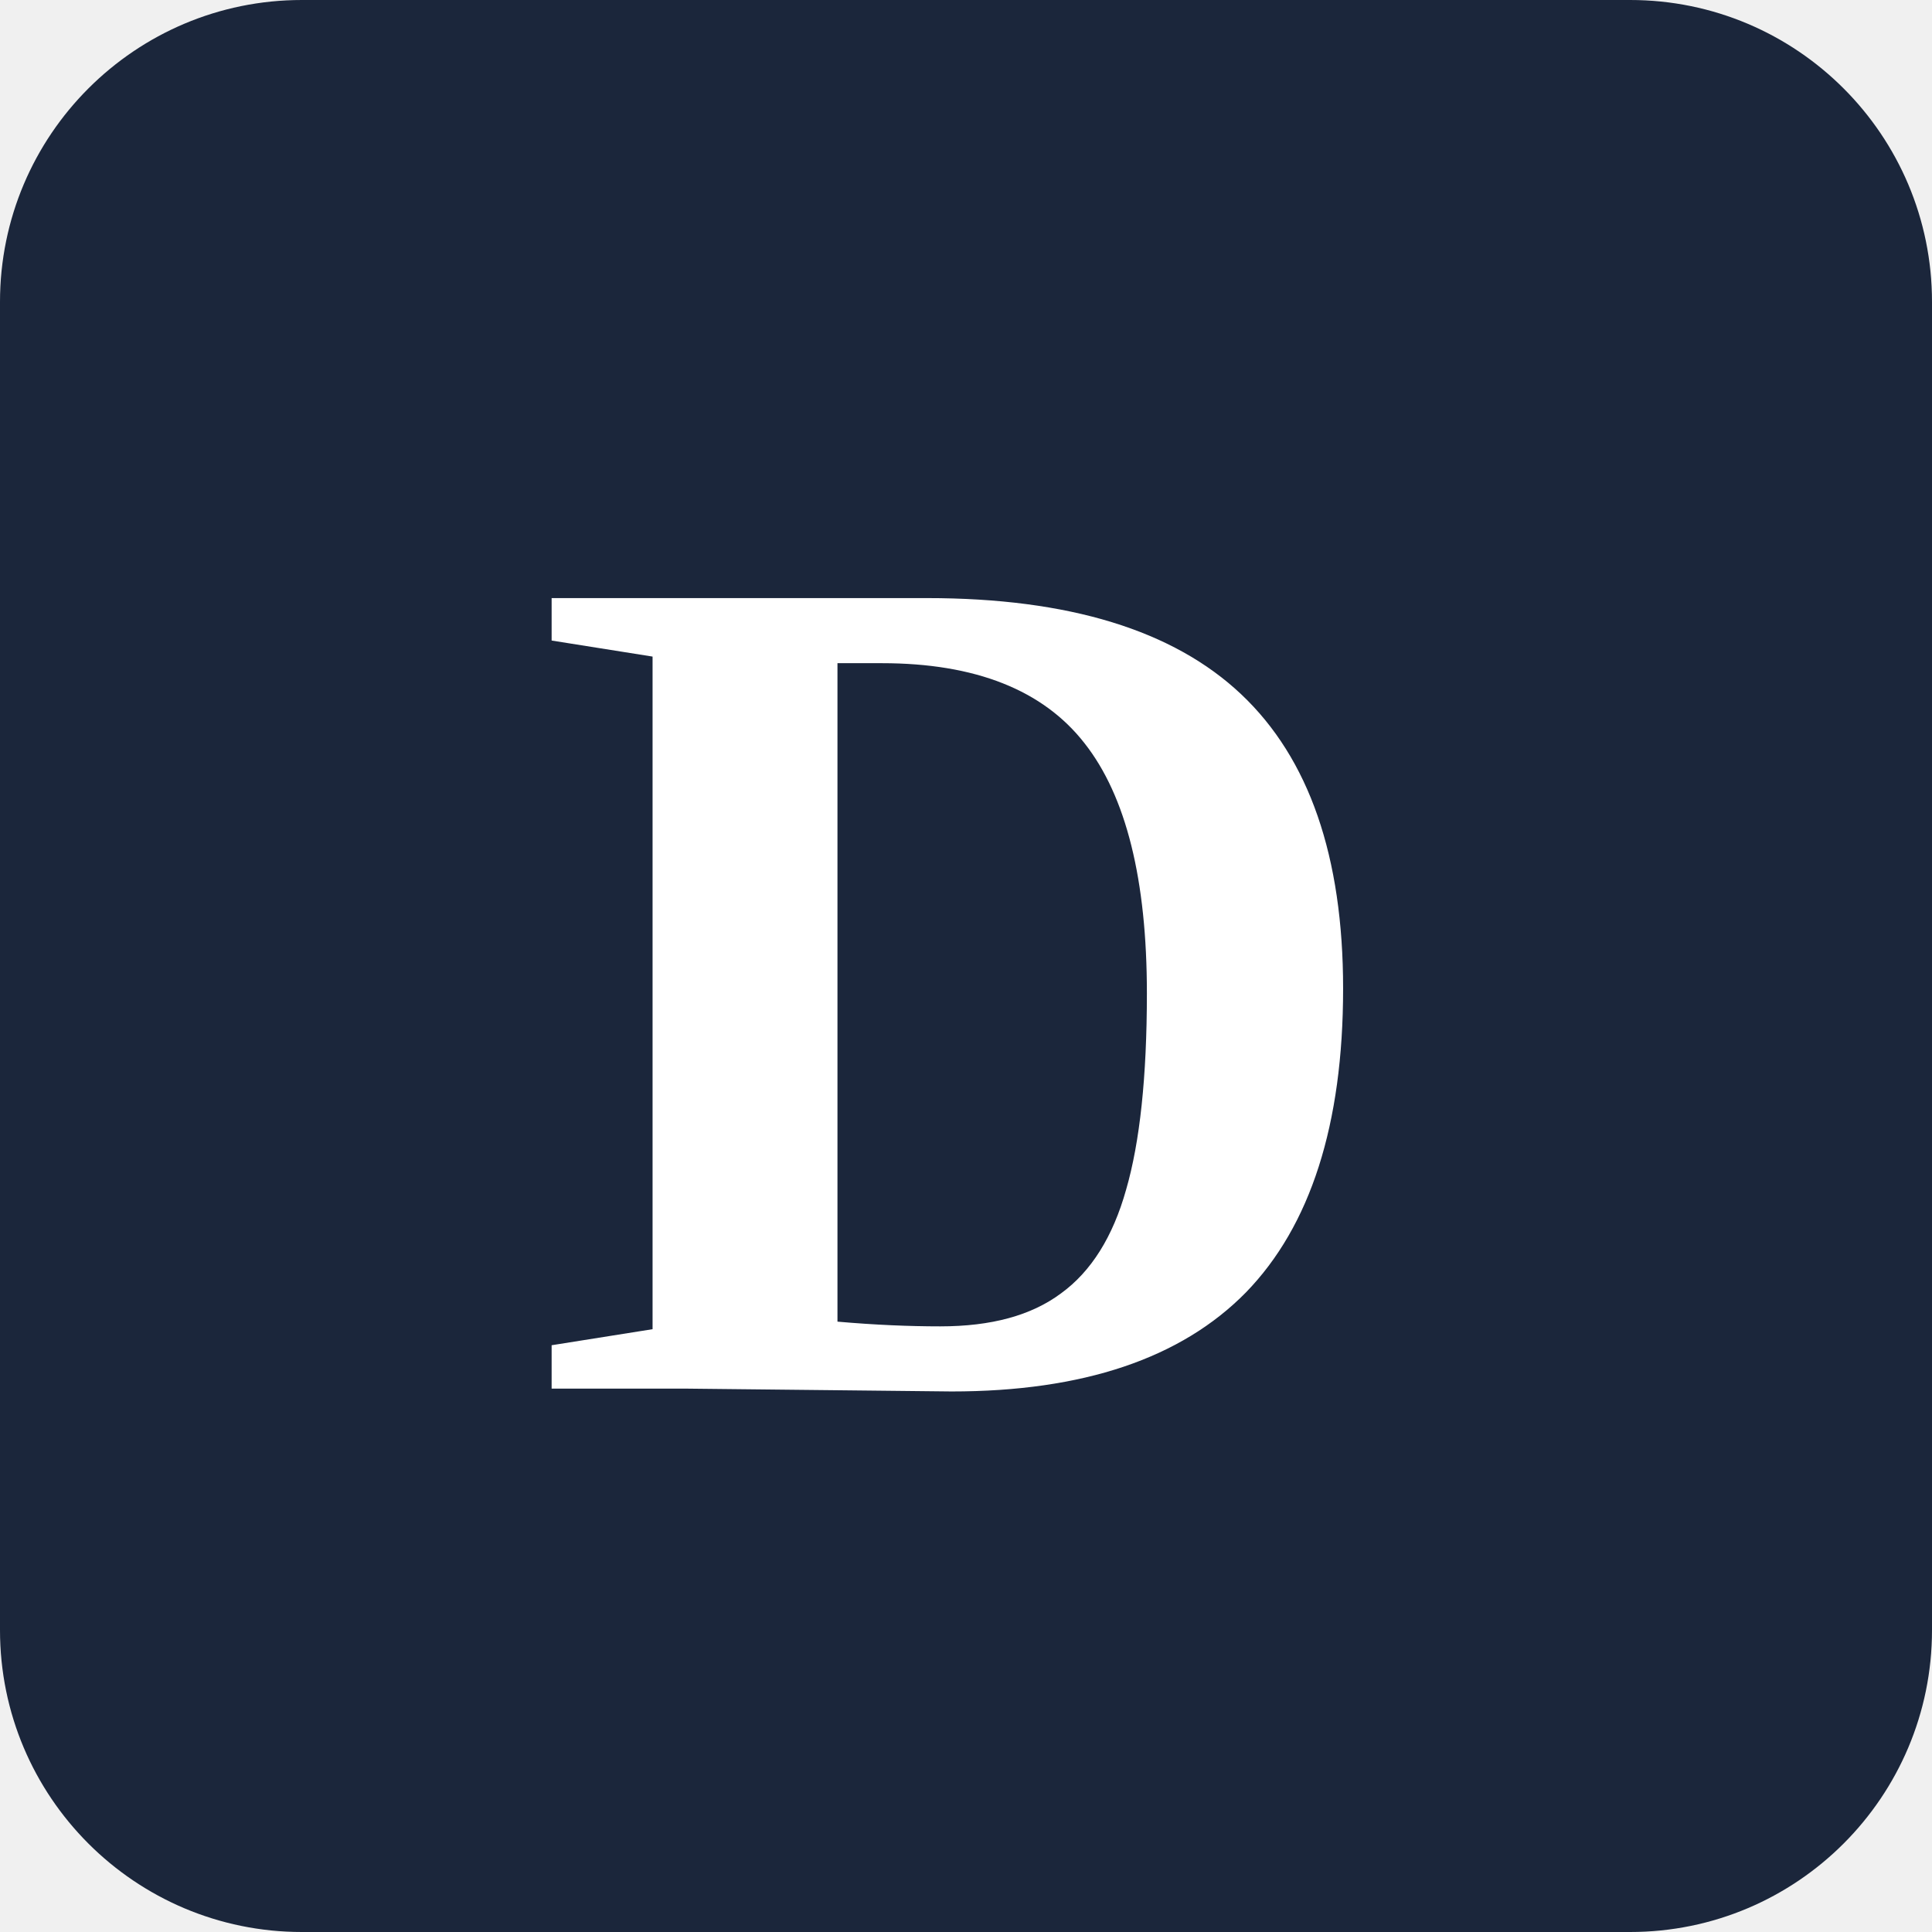
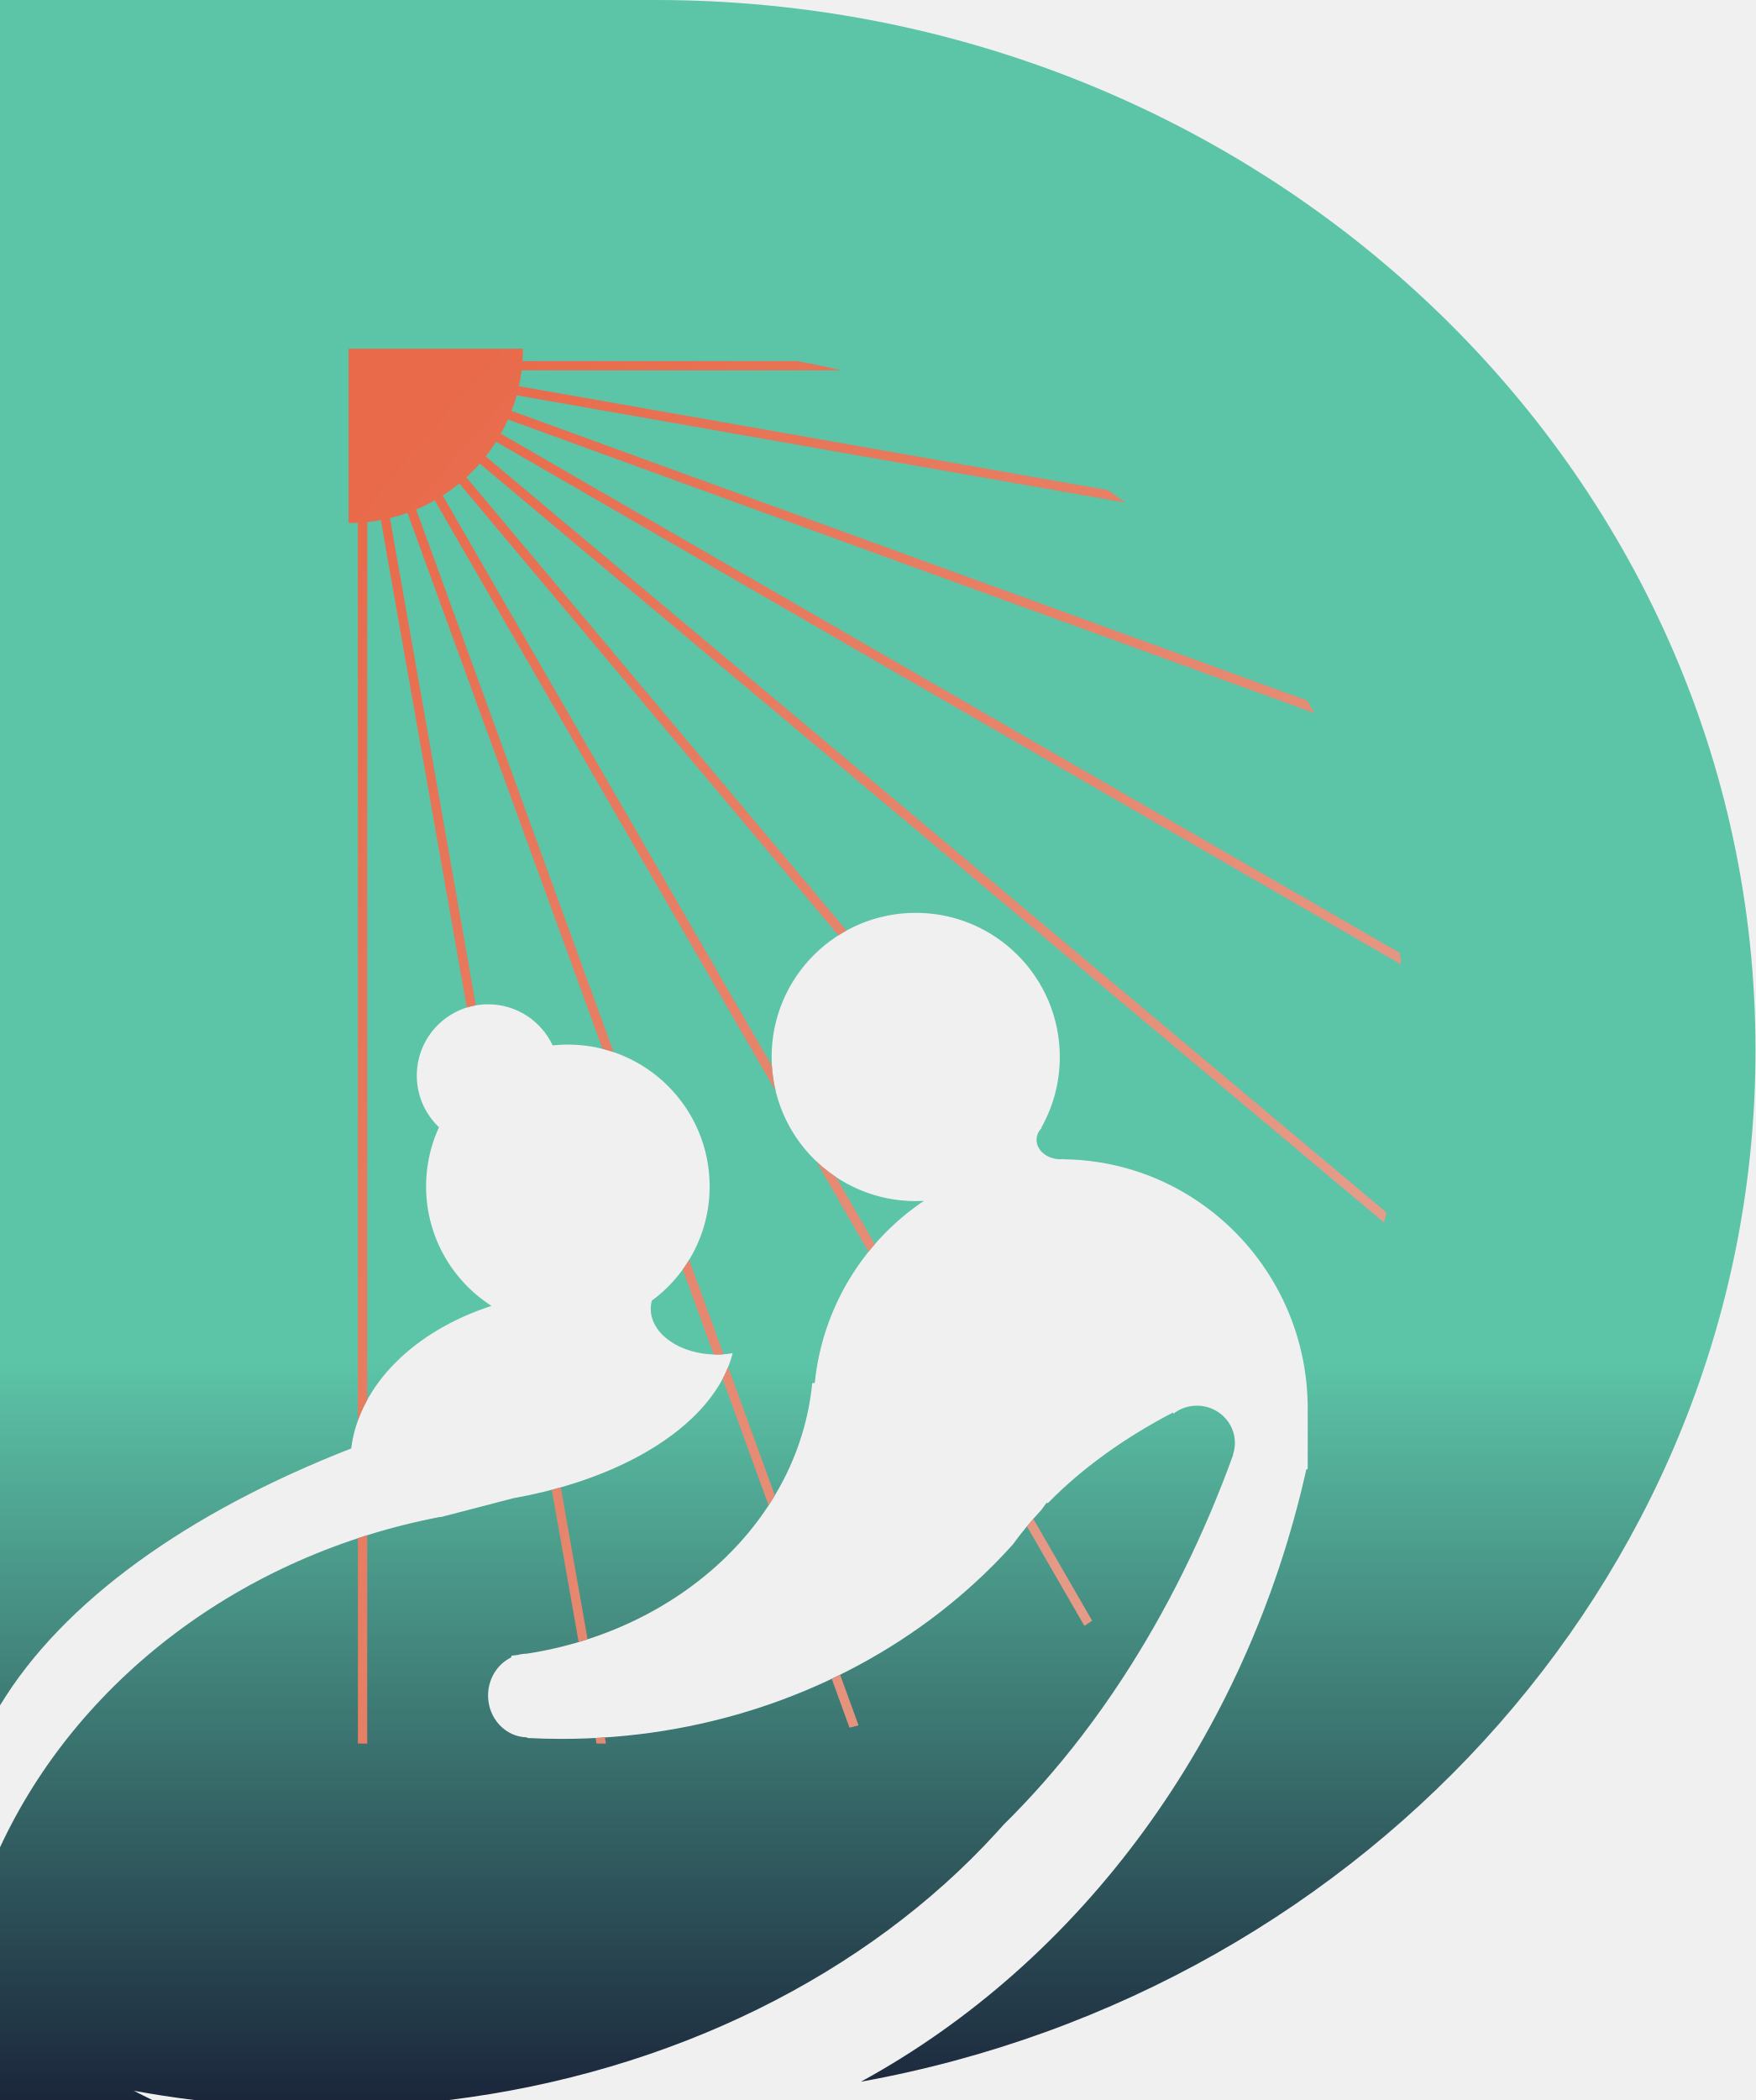
- <svg xmlns="http://www.w3.org/2000/svg" viewBox="0 0 32 32">
-   <rect width="32" height="32" rx="5" fill="#1b263b" />
-   <text x="16" y="23" text-anchor="middle" font-family="Georgia, 'Times New Roman', serif" font-size="20" font-weight="700" fill="#ffffff">D</text>
+ <svg xmlns="http://www.w3.org/2000/svg" width="1133" height="1355" viewBox="0 0 1133 1355" fill="none">
+   <path d="M423 0C815.122 0 1133 303.327 1133 677.5C1133 1008.41 884.373 1283.91 555.646 1343.19C697.455 1265.7 804.341 1121.72 843.126 948H844V913H843.95C843.951 912.986 843.951 912.973 843.951 912.959C843.965 912.387 843.976 911.815 843.983 911.242C843.985 911.091 843.988 910.939 843.989 910.787C843.996 910.192 844 909.596 844 909C844 908.401 843.995 907.802 843.988 907.204C843.987 907.045 843.986 906.885 843.983 906.726C843.976 906.157 843.965 905.59 843.951 905.023C843.947 904.862 843.943 904.701 843.938 904.54C843.906 903.33 843.86 902.123 843.801 900.919C843.796 900.826 843.792 900.733 843.787 900.641C843.757 900.056 843.725 899.472 843.689 898.89C843.681 898.749 843.671 898.609 843.662 898.469C843.63 897.965 843.596 897.462 843.56 896.959C843.551 896.846 843.544 896.733 843.535 896.62C843.491 896.039 843.443 895.46 843.394 894.881C843.383 894.753 843.372 894.624 843.36 894.496C843.254 893.289 843.134 892.085 843.001 890.886C842.984 890.733 842.967 890.581 842.949 890.429C842.885 889.863 842.818 889.298 842.748 888.733C842.739 888.657 842.728 888.58 842.719 888.504C842.57 887.32 842.407 886.14 842.232 884.964C842.211 884.817 842.189 884.67 842.167 884.523C842.085 883.981 842 883.439 841.913 882.897C841.885 882.724 841.856 882.55 841.827 882.377C841.755 881.938 841.681 881.499 841.605 881.062C841.582 880.924 841.558 880.785 841.534 880.647C841.438 880.101 841.338 879.557 841.236 879.013C841.209 878.868 841.182 878.723 841.154 878.578C841.053 878.045 840.951 877.513 840.845 876.981C840.817 876.844 840.789 876.707 840.761 876.569C840.658 876.064 840.554 875.559 840.447 875.055C840.431 874.976 840.413 874.897 840.396 874.818C840.275 874.25 840.15 873.683 840.022 873.117C839.993 872.987 839.963 872.856 839.934 872.726C839.676 871.596 839.406 870.47 839.125 869.35C839.092 869.217 839.059 869.085 839.025 868.953C838.897 868.449 838.766 867.946 838.634 867.443C838.581 867.243 838.527 867.043 838.474 866.843C838.182 865.755 837.88 864.671 837.566 863.592C837.53 863.467 837.494 863.342 837.457 863.217C837.306 862.7 837.153 862.185 836.996 861.671C836.95 861.521 836.904 861.371 836.857 861.221C836.734 860.821 836.609 860.421 836.483 860.022C836.432 859.859 836.381 859.696 836.329 859.533C836.171 859.038 836.01 858.544 835.847 858.051C835.787 857.87 835.726 857.689 835.666 857.508C835.503 857.02 835.339 856.532 835.171 856.046C835.127 855.919 835.082 855.792 835.038 855.665C834.887 855.231 834.735 854.798 834.58 854.365C834.535 854.238 834.489 854.111 834.443 853.983C834.258 853.468 834.07 852.953 833.879 852.44C833.835 852.322 833.79 852.205 833.746 852.087C833.594 851.679 833.439 851.273 833.283 850.867C833.162 850.552 833.04 850.237 832.917 849.923C832.796 849.614 832.675 849.306 832.553 848.999C832.471 848.794 832.39 848.59 832.308 848.386C832.133 847.953 831.958 847.521 831.78 847.091C831.676 846.839 831.57 846.587 831.465 846.336C831.37 846.11 831.275 845.885 831.18 845.66C831.003 845.244 830.825 844.828 830.645 844.413C830.526 844.139 830.407 843.866 830.286 843.593C830.183 843.359 830.08 843.126 829.976 842.894C829.791 842.481 829.606 842.07 829.419 841.659C829.334 841.473 829.248 841.288 829.162 841.103C829.031 840.819 828.9 840.536 828.768 840.254C828.627 839.953 828.484 839.653 828.342 839.354C828.171 838.995 828 838.638 827.827 838.281C827.751 838.125 827.675 837.969 827.599 837.812C827.359 837.323 827.118 836.834 826.874 836.348C826.826 836.251 826.776 836.156 826.728 836.06C826.546 835.699 826.363 835.34 826.179 834.981C826.072 834.773 825.965 834.565 825.857 834.357C825.838 834.32 825.818 834.282 825.799 834.244L825.798 834.245C799.479 783.664 747.288 748.947 686.977 748.021C686.974 747.961 686.97 747.901 686.967 747.842C686.163 747.945 685.34 748 684.5 748C675.94 748 669 742.404 669 735.5C669 732.55 670.267 729.839 672.386 727.701C672.284 727.66 672.182 727.62 672.079 727.581C679.668 714.112 684 698.562 684 682C684 630.638 642.362 589 591 589C539.638 589 498 630.638 498 682C498 733.362 539.638 775 591 775C592.772 775 594.533 774.948 596.28 774.851C557.631 800.799 530.837 843.31 525.844 892.345C525.297 892.373 524.75 892.404 524.204 892.436C515.656 980.49 439.052 1051.81 339.993 1067.01C338.006 1067.05 336.074 1067.33 334.223 1067.82C332.822 1068.01 331.416 1068.18 330.007 1068.34C330.01 1068.68 330.014 1069.03 330.02 1069.38C330.061 1069.36 330.103 1069.34 330.145 1069.32C321.222 1073.52 315 1082.99 315 1094C315 1108.78 326.221 1120.79 340.138 1121C340.192 1121.14 340.248 1121.27 340.303 1121.42C347.647 1121.8 355.048 1122 362.5 1122C452.579 1122 535.227 1093.29 599.833 1045.47L599.834 1045.47C619.591 1030.84 637.662 1014.43 653.741 996.499C659.228 988.914 665.309 981.547 671.948 974.424C673.184 972.792 674.406 971.151 675.61 969.499C675.815 969.649 676.017 969.801 676.22 969.952C698.071 947.63 725.466 927.822 757.147 911.345C757.178 911.636 757.212 911.926 757.251 912.215C761.436 908.951 766.735 907 772.5 907C786.031 907 797 917.745 797 931C797 933.696 796.546 936.288 795.709 938.707C795.77 938.699 795.831 938.69 795.892 938.682C776.82 991.274 752.682 1039.82 724.353 1083.11C724.302 1083.19 724.253 1083.27 724.203 1083.34C715.883 1096.05 707.201 1108.3 698.181 1120.07C698.116 1120.15 698.052 1120.24 697.987 1120.32C682.214 1140.88 665.406 1159.96 647.681 1177.41C646.542 1178.7 645.391 1179.98 644.235 1181.25C643.883 1181.64 643.531 1182.03 643.178 1182.42C643.063 1182.55 642.951 1182.67 642.836 1182.8C642.835 1182.8 642.835 1182.8 642.834 1182.79C560.02 1273.43 434.329 1337.25 289.743 1355H125.286C112.149 1353.39 99.168 1351.4 86.36 1349.04C90.315 1351.08 94.296 1353.06 98.302 1355H0V1192C49.937 1084.31 155.742 1003.23 284.454 978.699L284.5 978.875L331.658 966.618C387.477 956.674 432.974 933.695 456.836 904.039C456.875 903.99 456.914 903.941 456.953 903.893C460.656 899.274 463.833 894.494 466.443 889.576C466.462 889.541 466.481 889.505 466.5 889.47C469.306 884.166 471.45 878.703 472.885 873.11C469.561 873.69 466.083 874 462.5 874C439.028 874 420 860.792 420 844.5C420 842.706 420.231 840.95 420.673 839.245C433.404 829.877 443.62 817.292 450.124 802.688C450.164 802.598 450.204 802.508 450.244 802.418C450.812 801.131 451.352 799.828 451.862 798.511C451.887 798.447 451.911 798.384 451.936 798.32C452.437 797.016 452.909 795.697 453.352 794.365C453.377 794.29 453.402 794.214 453.427 794.139C453.5 793.915 453.574 793.691 453.646 793.467C453.686 793.341 453.726 793.215 453.766 793.089C453.973 792.433 454.173 791.774 454.365 791.112C454.399 790.996 454.433 790.879 454.467 790.763C454.533 790.532 454.597 790.301 454.661 790.07C454.68 790.001 454.7 789.932 454.719 789.862C454.781 789.637 454.842 789.412 454.902 789.187C454.936 789.06 454.97 788.934 455.003 788.808C455.259 787.834 455.499 786.855 455.723 785.869C455.773 785.649 455.822 785.429 455.87 785.209C455.889 785.125 455.908 785.04 455.926 784.956C455.993 784.647 456.057 784.338 456.121 784.028C456.129 783.991 456.137 783.953 456.145 783.916C456.283 783.239 456.414 782.559 456.537 781.876C456.57 781.694 456.602 781.512 456.634 781.33C456.662 781.169 456.69 781.007 456.718 780.846C456.745 780.683 456.771 780.521 456.798 780.358C456.907 779.691 457.01 779.022 457.104 778.35C457.118 778.25 457.131 778.151 457.145 778.052C457.177 777.812 457.21 777.572 457.241 777.331C457.259 777.196 457.275 777.061 457.292 776.926C457.319 776.707 457.345 776.488 457.371 776.269C457.388 776.12 457.406 775.972 457.423 775.823C457.499 775.142 457.568 774.458 457.63 773.771C457.643 773.626 457.656 773.481 457.668 773.336C457.688 773.097 457.708 772.858 457.727 772.618C457.734 772.52 457.741 772.422 457.748 772.323C457.768 772.057 457.786 771.791 457.804 771.524C457.81 771.429 457.815 771.334 457.821 771.239C457.913 769.764 457.97 768.279 457.99 766.785C457.991 766.725 457.991 766.665 457.992 766.605C457.997 766.237 458 765.869 458 765.5C458 714.966 417.034 674 366.5 674C366.09 674 365.68 674.002 365.271 674.008C365.186 674.009 365.102 674.011 365.018 674.013C364.708 674.018 364.398 674.023 364.089 674.031C363.902 674.036 363.715 674.043 363.528 674.049C363.31 674.056 363.093 674.062 362.875 674.07C362.724 674.076 362.572 674.084 362.421 674.091C362.155 674.102 361.889 674.114 361.624 674.128C361.537 674.133 361.451 674.138 361.364 674.143C359.799 674.229 358.244 674.355 356.701 674.52C356.694 674.52 356.688 674.522 356.681 674.522C349.346 658.855 333.442 648 315 648C289.595 648 269 668.595 269 694C269 707.124 274.497 718.963 283.312 727.344C281.496 731.297 279.953 735.401 278.708 739.633C278.678 739.734 278.65 739.836 278.62 739.938C278.425 740.608 278.237 741.281 278.058 741.958C278.03 742.061 278.004 742.164 277.977 742.268C277.901 742.558 277.826 742.849 277.753 743.141C277.732 743.222 277.712 743.303 277.691 743.385C277.614 743.695 277.539 744.007 277.465 744.318C277.448 744.389 277.432 744.46 277.415 744.531C277.352 744.798 277.292 745.066 277.231 745.334C277.198 745.481 277.164 745.629 277.132 745.776C277.09 745.965 277.051 746.155 277.011 746.344C276.972 746.528 276.932 746.711 276.894 746.896C276.85 747.105 276.809 747.315 276.768 747.525C276.73 747.713 276.692 747.901 276.655 748.089C276.427 749.276 276.22 750.47 276.038 751.673C276.024 751.765 276.012 751.857 275.998 751.949C275.951 752.265 275.905 752.581 275.861 752.897C275.854 752.948 275.849 752.998 275.842 753.048C275.798 753.368 275.755 753.688 275.715 754.009C275.699 754.134 275.685 754.259 275.67 754.385C275.634 754.681 275.599 754.977 275.566 755.273C275.551 755.411 275.536 755.548 275.521 755.686C275.495 755.931 275.47 756.176 275.446 756.422C275.43 756.592 275.412 756.762 275.396 756.932C275.374 757.169 275.353 757.407 275.333 757.646C275.319 757.815 275.305 757.985 275.291 758.154C275.271 758.406 275.252 758.658 275.234 758.91C275.224 759.051 275.214 759.192 275.205 759.333C275.199 759.43 275.192 759.527 275.186 759.624L275.139 760.427C275.136 760.471 275.134 760.516 275.132 760.561C275.119 760.8 275.109 761.039 275.098 761.279C275.089 761.46 275.08 761.64 275.073 761.821C275.066 762.005 275.061 762.189 275.055 762.373C275.047 762.595 275.039 762.817 275.033 763.039C275.029 763.195 275.027 763.35 275.023 763.506C275.018 763.767 275.011 764.028 275.008 764.289C275.003 764.692 275 765.096 275 765.5C275 765.96 275.004 766.419 275.011 766.878C275.013 767 275.016 767.122 275.019 767.244C275.024 767.539 275.031 767.833 275.039 768.127C275.045 768.344 275.051 768.561 275.059 768.777C275.07 769.099 275.084 769.42 275.099 769.741C275.103 769.837 275.106 769.932 275.11 770.027L275.119 770.209C275.141 770.631 275.165 771.052 275.192 771.472C275.197 771.55 275.203 771.629 275.208 771.707C275.233 772.074 275.259 772.439 275.288 772.805C275.301 772.971 275.315 773.137 275.329 773.304C275.351 773.569 275.376 773.833 275.4 774.098C275.418 774.292 275.437 774.485 275.456 774.679C275.49 775.02 275.526 775.361 275.563 775.701C275.575 775.803 275.585 775.905 275.597 776.007C275.646 776.436 275.698 776.864 275.753 777.291C275.772 777.44 275.793 777.589 275.812 777.738C275.851 778.028 275.892 778.318 275.934 778.607C275.958 778.776 275.982 778.944 276.007 779.112C276.061 779.477 276.117 779.84 276.176 780.203C276.187 780.27 276.197 780.337 276.208 780.404C276.354 781.296 276.514 782.184 276.686 783.067C276.714 783.213 276.743 783.359 276.772 783.505C276.832 783.801 276.892 784.097 276.954 784.393C276.987 784.548 277.019 784.703 277.053 784.858C277.238 785.717 277.435 786.572 277.644 787.422C277.67 787.529 277.698 787.637 277.725 787.744C277.811 788.09 277.899 788.434 277.989 788.778C278.013 788.867 278.035 788.956 278.059 789.045C278.406 790.354 278.782 791.651 279.186 792.937C279.225 793.062 279.265 793.187 279.305 793.312C279.403 793.62 279.503 793.927 279.604 794.233C279.643 794.35 279.681 794.467 279.72 794.584C279.823 794.893 279.929 795.202 280.036 795.51C280.082 795.641 280.126 795.772 280.172 795.902C280.313 796.303 280.457 796.702 280.604 797.1C280.639 797.197 280.677 797.294 280.713 797.392C280.826 797.695 280.94 797.998 281.056 798.3C281.109 798.44 281.163 798.58 281.218 798.72C281.328 799.002 281.44 799.283 281.553 799.563C281.602 799.687 281.651 799.812 281.701 799.936C282.028 800.74 282.367 801.538 282.716 802.33C282.77 802.453 282.825 802.576 282.88 802.699C283.016 803.005 283.154 803.31 283.293 803.613C283.333 803.7 283.372 803.787 283.412 803.873C283.566 804.205 283.721 804.536 283.879 804.866C283.918 804.948 283.956 805.031 283.995 805.112C284.165 805.465 284.337 805.816 284.511 806.166L284.596 806.336C284.624 806.392 284.653 806.448 284.682 806.504C284.833 806.805 284.985 807.105 285.14 807.404C285.216 807.552 285.293 807.7 285.37 807.848C285.5 808.096 285.631 808.343 285.763 808.59C285.831 808.718 285.899 808.845 285.968 808.973C286.374 809.724 286.791 810.469 287.218 811.207C287.28 811.314 287.341 811.421 287.403 811.527C287.574 811.821 287.748 812.113 287.922 812.404C287.976 812.495 288.03 812.586 288.084 812.676C288.269 812.982 288.455 813.287 288.644 813.591C288.686 813.66 288.728 813.73 288.771 813.799C288.999 814.165 289.23 814.529 289.463 814.892C289.52 814.98 289.578 815.069 289.636 815.157C289.806 815.42 289.976 815.682 290.148 815.942C290.24 816.081 290.333 816.218 290.425 816.355C290.585 816.595 290.747 816.833 290.909 817.071C290.985 817.182 291.061 817.293 291.138 817.404C291.629 818.116 292.129 818.821 292.64 819.518C292.705 819.606 292.771 819.695 292.836 819.783C293.02 820.033 293.206 820.282 293.393 820.529C293.492 820.662 293.593 820.794 293.693 820.926C293.857 821.14 294.022 821.354 294.188 821.567C294.27 821.674 294.351 821.782 294.435 821.888C294.701 822.228 294.971 822.566 295.242 822.902C295.315 822.992 295.388 823.081 295.461 823.171C295.644 823.396 295.828 823.621 296.014 823.845C296.125 823.98 296.238 824.114 296.351 824.248C296.556 824.494 296.763 824.738 296.972 824.981C297.03 825.049 297.087 825.118 297.146 825.186C297.711 825.842 298.285 826.489 298.868 827.129C298.956 827.225 299.045 827.32 299.133 827.416C299.337 827.638 299.541 827.859 299.747 828.078C299.841 828.178 299.935 828.278 300.029 828.378C300.262 828.624 300.497 828.87 300.732 829.113C300.802 829.185 300.871 829.258 300.94 829.329C301.225 829.621 301.511 829.912 301.8 830.2L301.869 830.27C301.91 830.311 301.953 830.351 301.994 830.392C302.259 830.655 302.526 830.917 302.794 831.178C302.856 831.238 302.919 831.299 302.981 831.359C303.234 831.603 303.488 831.844 303.743 832.085C303.833 832.169 303.922 832.254 304.012 832.338C304.261 832.571 304.512 832.802 304.764 833.032C304.827 833.09 304.89 833.149 304.953 833.207C305.28 833.504 305.608 833.799 305.938 834.091C305.986 834.133 306.034 834.173 306.081 834.215C306.344 834.447 306.609 834.677 306.875 834.905C306.984 834.999 307.092 835.092 307.201 835.185C307.412 835.364 307.624 835.543 307.837 835.721C307.971 835.833 308.105 835.946 308.24 836.058C308.523 836.291 308.807 836.523 309.092 836.753C309.189 836.831 309.287 836.909 309.385 836.987C309.66 837.207 309.935 837.426 310.213 837.643C310.286 837.699 310.359 837.756 310.432 837.812C310.678 838.004 310.925 838.193 311.173 838.382C311.309 838.486 311.446 838.589 311.583 838.692C311.832 838.879 312.081 839.065 312.332 839.249C312.424 839.316 312.515 839.385 312.606 839.452C312.952 839.704 313.3 839.954 313.649 840.201C313.722 840.253 313.795 840.303 313.868 840.354C314.136 840.543 314.405 840.731 314.675 840.917C314.804 841.006 314.933 841.094 315.062 841.182C315.337 841.368 315.612 841.554 315.888 841.737C315.953 841.781 316.018 841.824 316.083 841.867C316.457 842.114 316.832 842.36 317.209 842.602C317.211 842.603 317.213 842.604 317.215 842.605C267.602 858.696 231.854 893.418 226.655 934.597C120.724 975.945 40.393 1033.67 0 1100.42V0H423Z" fill="url(#paint0_linear_106_539)" />
+   <path d="M237 1125H231V992.521C232.993 991.864 234.993 991.222 237 990.594V1125ZM391.089 1125H384.996L384.366 1121.43C386.381 1121.33 388.391 1121.21 390.396 1121.08L391.089 1125ZM554.114 1113.27C552.171 1113.78 550.223 1114.27 548.271 1114.76L536.797 1083.23C538.615 1082.37 540.424 1081.49 542.224 1080.6L554.114 1113.27ZM379.228 1057.73C377.314 1058.35 375.388 1058.95 373.45 1059.52L356.124 961.261C358.079 960.749 360.017 960.223 361.938 959.679L379.228 1057.73ZM704.879 1045.77C703.213 1046.88 701.54 1047.98 699.858 1049.07L662.777 984.848C664.126 983.221 665.503 981.605 666.908 980.001L704.879 1045.77ZM500.104 964.876C498.804 967.051 497.458 969.203 496.066 971.329L466.364 889.722C466.39 889.673 466.417 889.625 466.443 889.576C466.462 889.541 466.481 889.505 466.5 889.47C467.793 887.025 468.945 884.545 469.952 882.035L500.104 964.876ZM337.5 225C337.5 227.69 337.403 230.357 337.218 233H514.262C524.005 234.731 533.644 236.734 543.171 239H336.636C336.207 242.453 335.622 245.858 334.888 249.207L715.112 316.25C718.847 318.883 722.54 321.566 726.189 324.297L333.44 255.045C332.493 258.472 331.388 261.834 330.133 265.121L843.578 452C845.25 454.708 846.892 457.434 848.505 460.178L327.84 270.672C326.439 273.822 324.899 276.896 323.226 279.885L903.386 614.84C903.758 617.345 904.108 619.856 904.436 622.374L320.153 285.039C318.086 288.309 315.856 291.465 313.473 294.495L894.905 782.374C894.36 784.519 893.797 786.659 893.219 788.792L309.639 299.11C306.908 302.226 304.009 305.19 300.954 307.987L546.328 600.413C544.548 601.39 542.802 602.423 541.095 603.511L296.423 311.922C293.011 314.728 289.432 317.338 285.702 319.733L498.175 687.747C498.513 693.298 499.339 698.718 500.609 703.964L280.566 322.839C276.705 325.037 272.702 327.013 268.572 328.749L396.003 678.861C393.659 678.064 391.273 677.359 388.849 676.75L262.979 330.926C259.294 332.247 255.521 333.382 251.67 334.318L307.1 648.678C305.105 649.023 303.154 649.495 301.256 650.089L245.8 335.579C242.904 336.12 239.969 336.55 237 336.865V903.289C234.637 907.583 232.629 912.008 231 916.545V337.341C229.013 337.445 227.013 337.5 225 337.5V225H337.5ZM466.967 873.834C465.499 873.941 464.009 874 462.5 874C461.874 874 461.251 873.988 460.631 873.97L440.659 819.1C442.115 817.088 443.491 815.015 444.783 812.885L466.967 873.834ZM526.744 749.23C530.716 753.027 535.023 756.475 539.617 759.526L564.61 802.816C563.213 804.423 561.847 806.058 560.513 807.72L526.744 749.23Z" fill="url(#paint1_radial_106_539)" />
+   <defs>
+     <linearGradient id="paint0_linear_106_539" x1="566.5" y1="1355" x2="566.5" y2="0" gradientUnits="userSpaceOnUse">
+       <stop stop-color="#1B263B" />
+       <stop offset="0.351" stop-color="#5CC4A7" />
+     </linearGradient>
+     <radialGradient id="paint1_radial_106_539" cx="0" cy="0" r="1" gradientUnits="userSpaceOnUse" gradientTransform="translate(1501.5 1308.5) rotate(-137.514) scale(1604.2 1604.2)">
+       <stop stop-color="#E2D1CD" />
+       <stop offset="1" stop-color="#E86A4A" />
+     </radialGradient>
+   </defs>
</svg>
